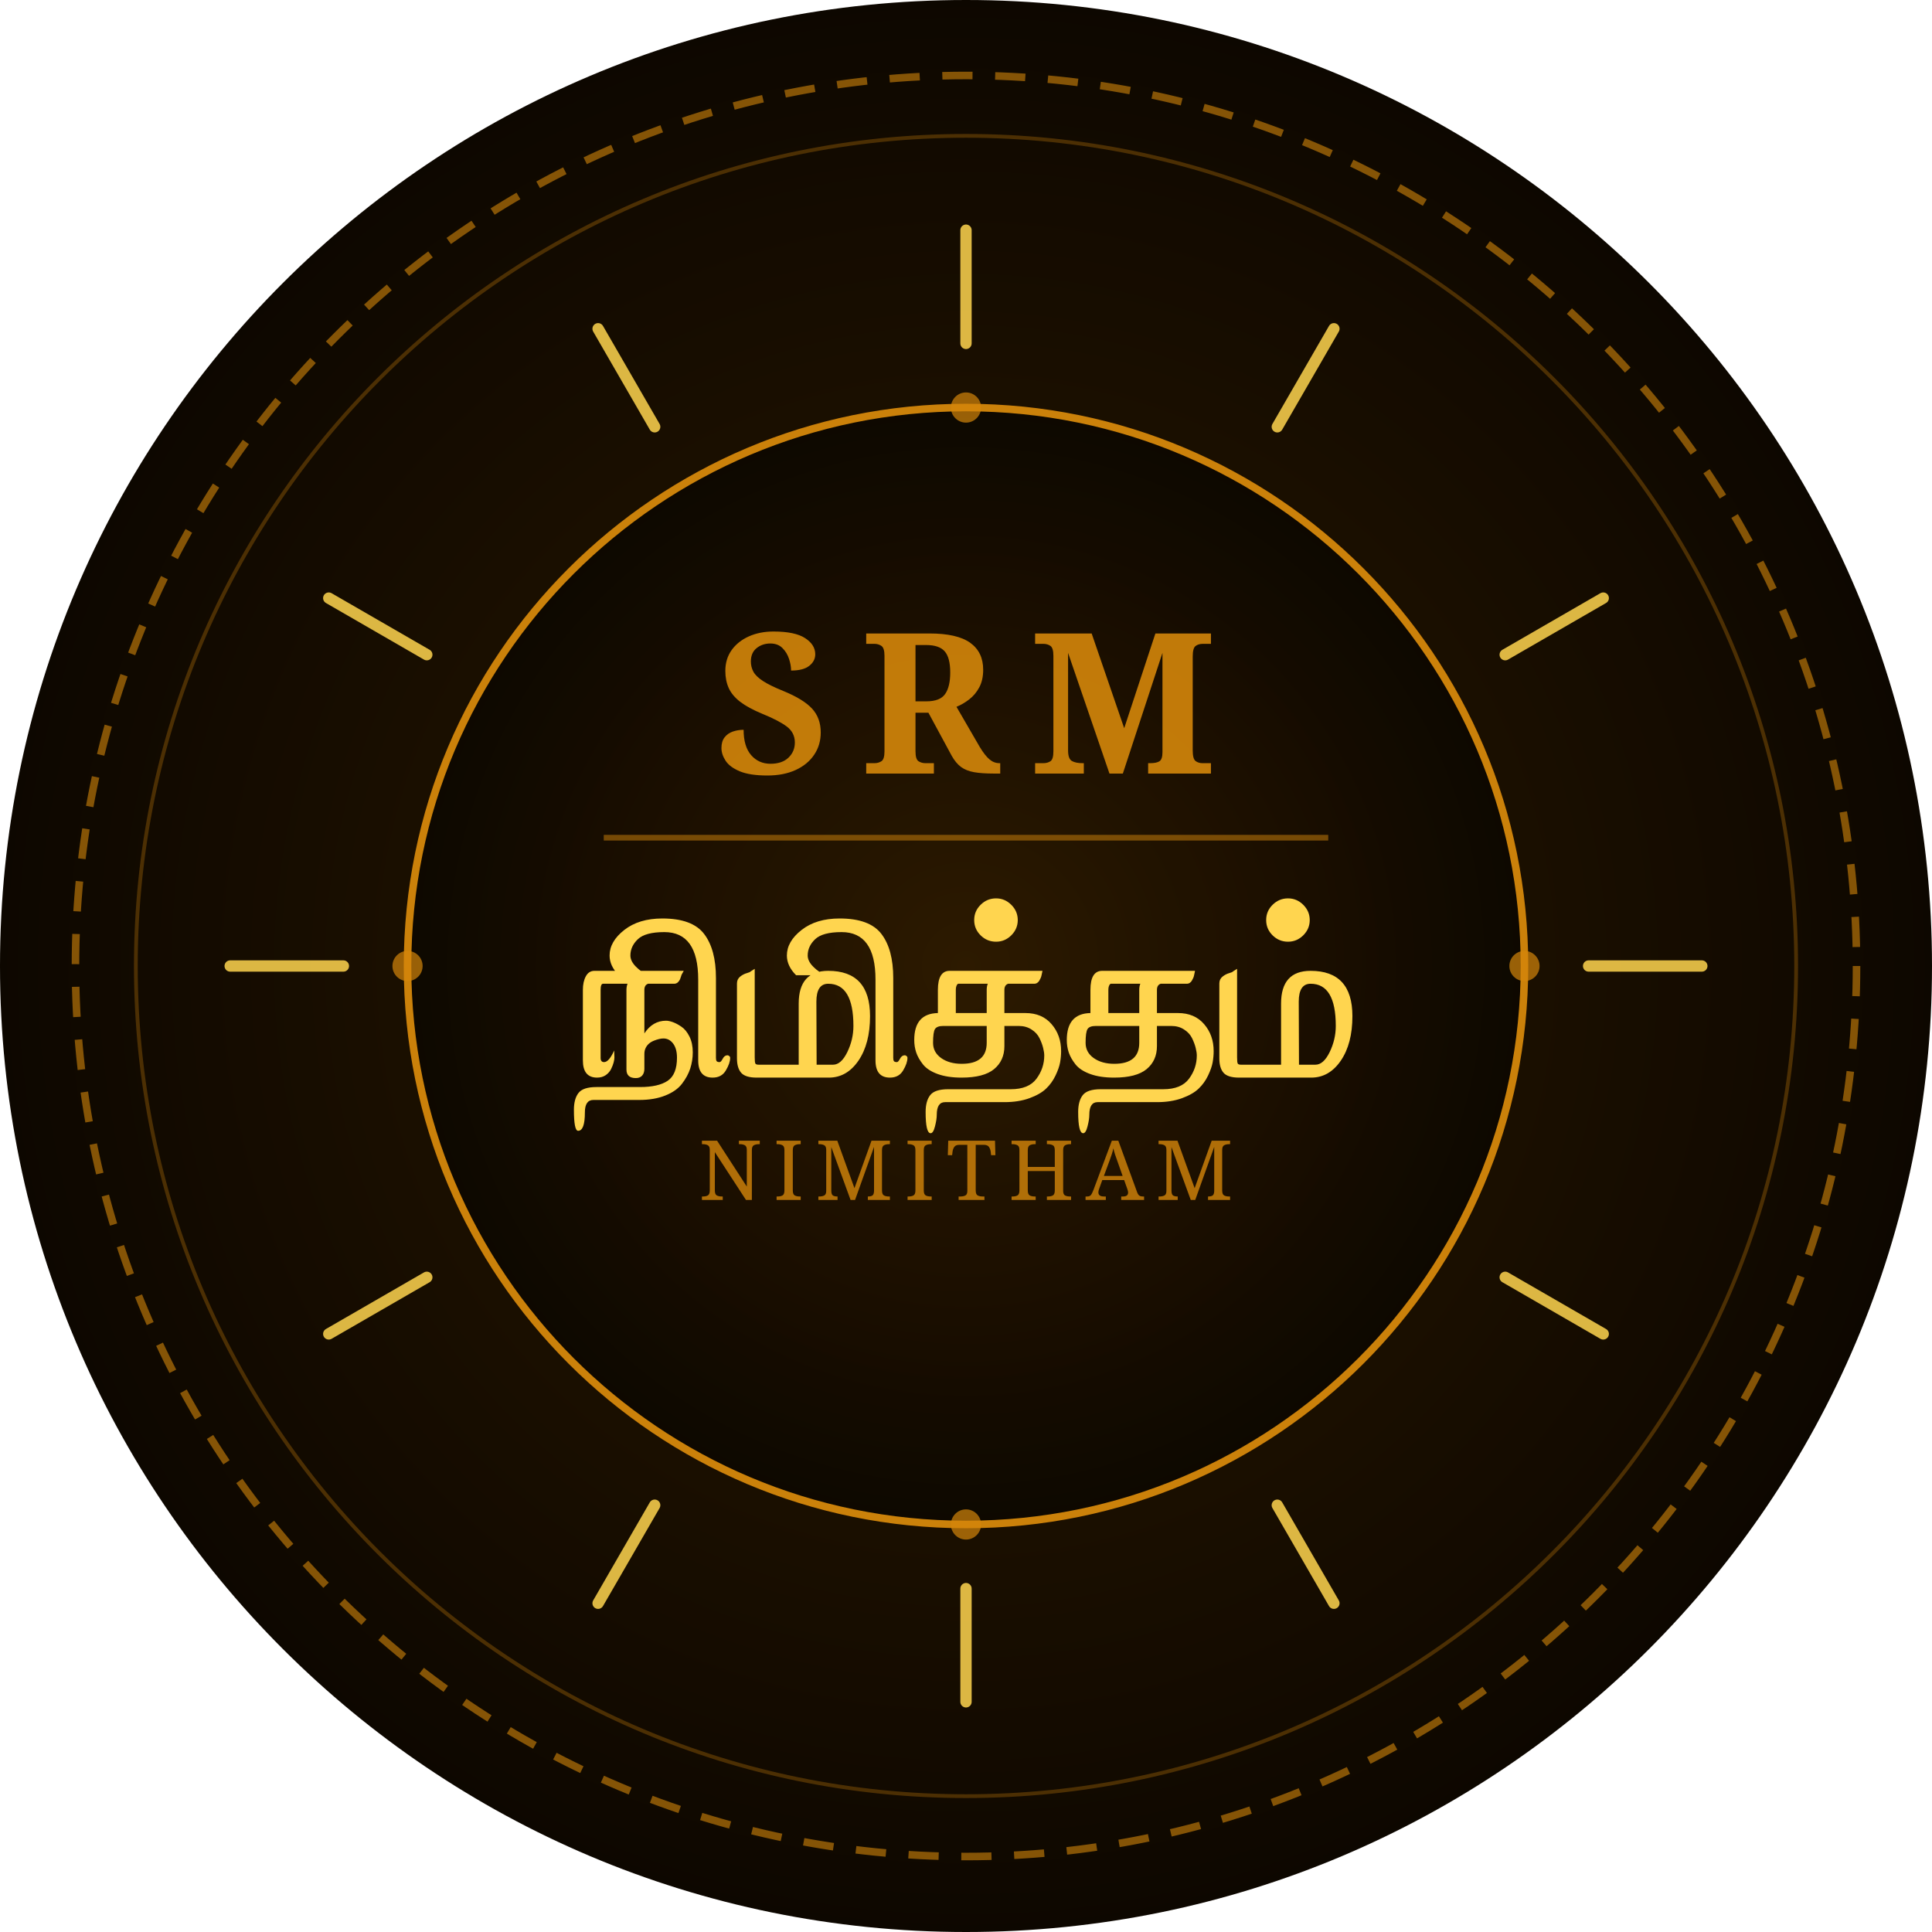
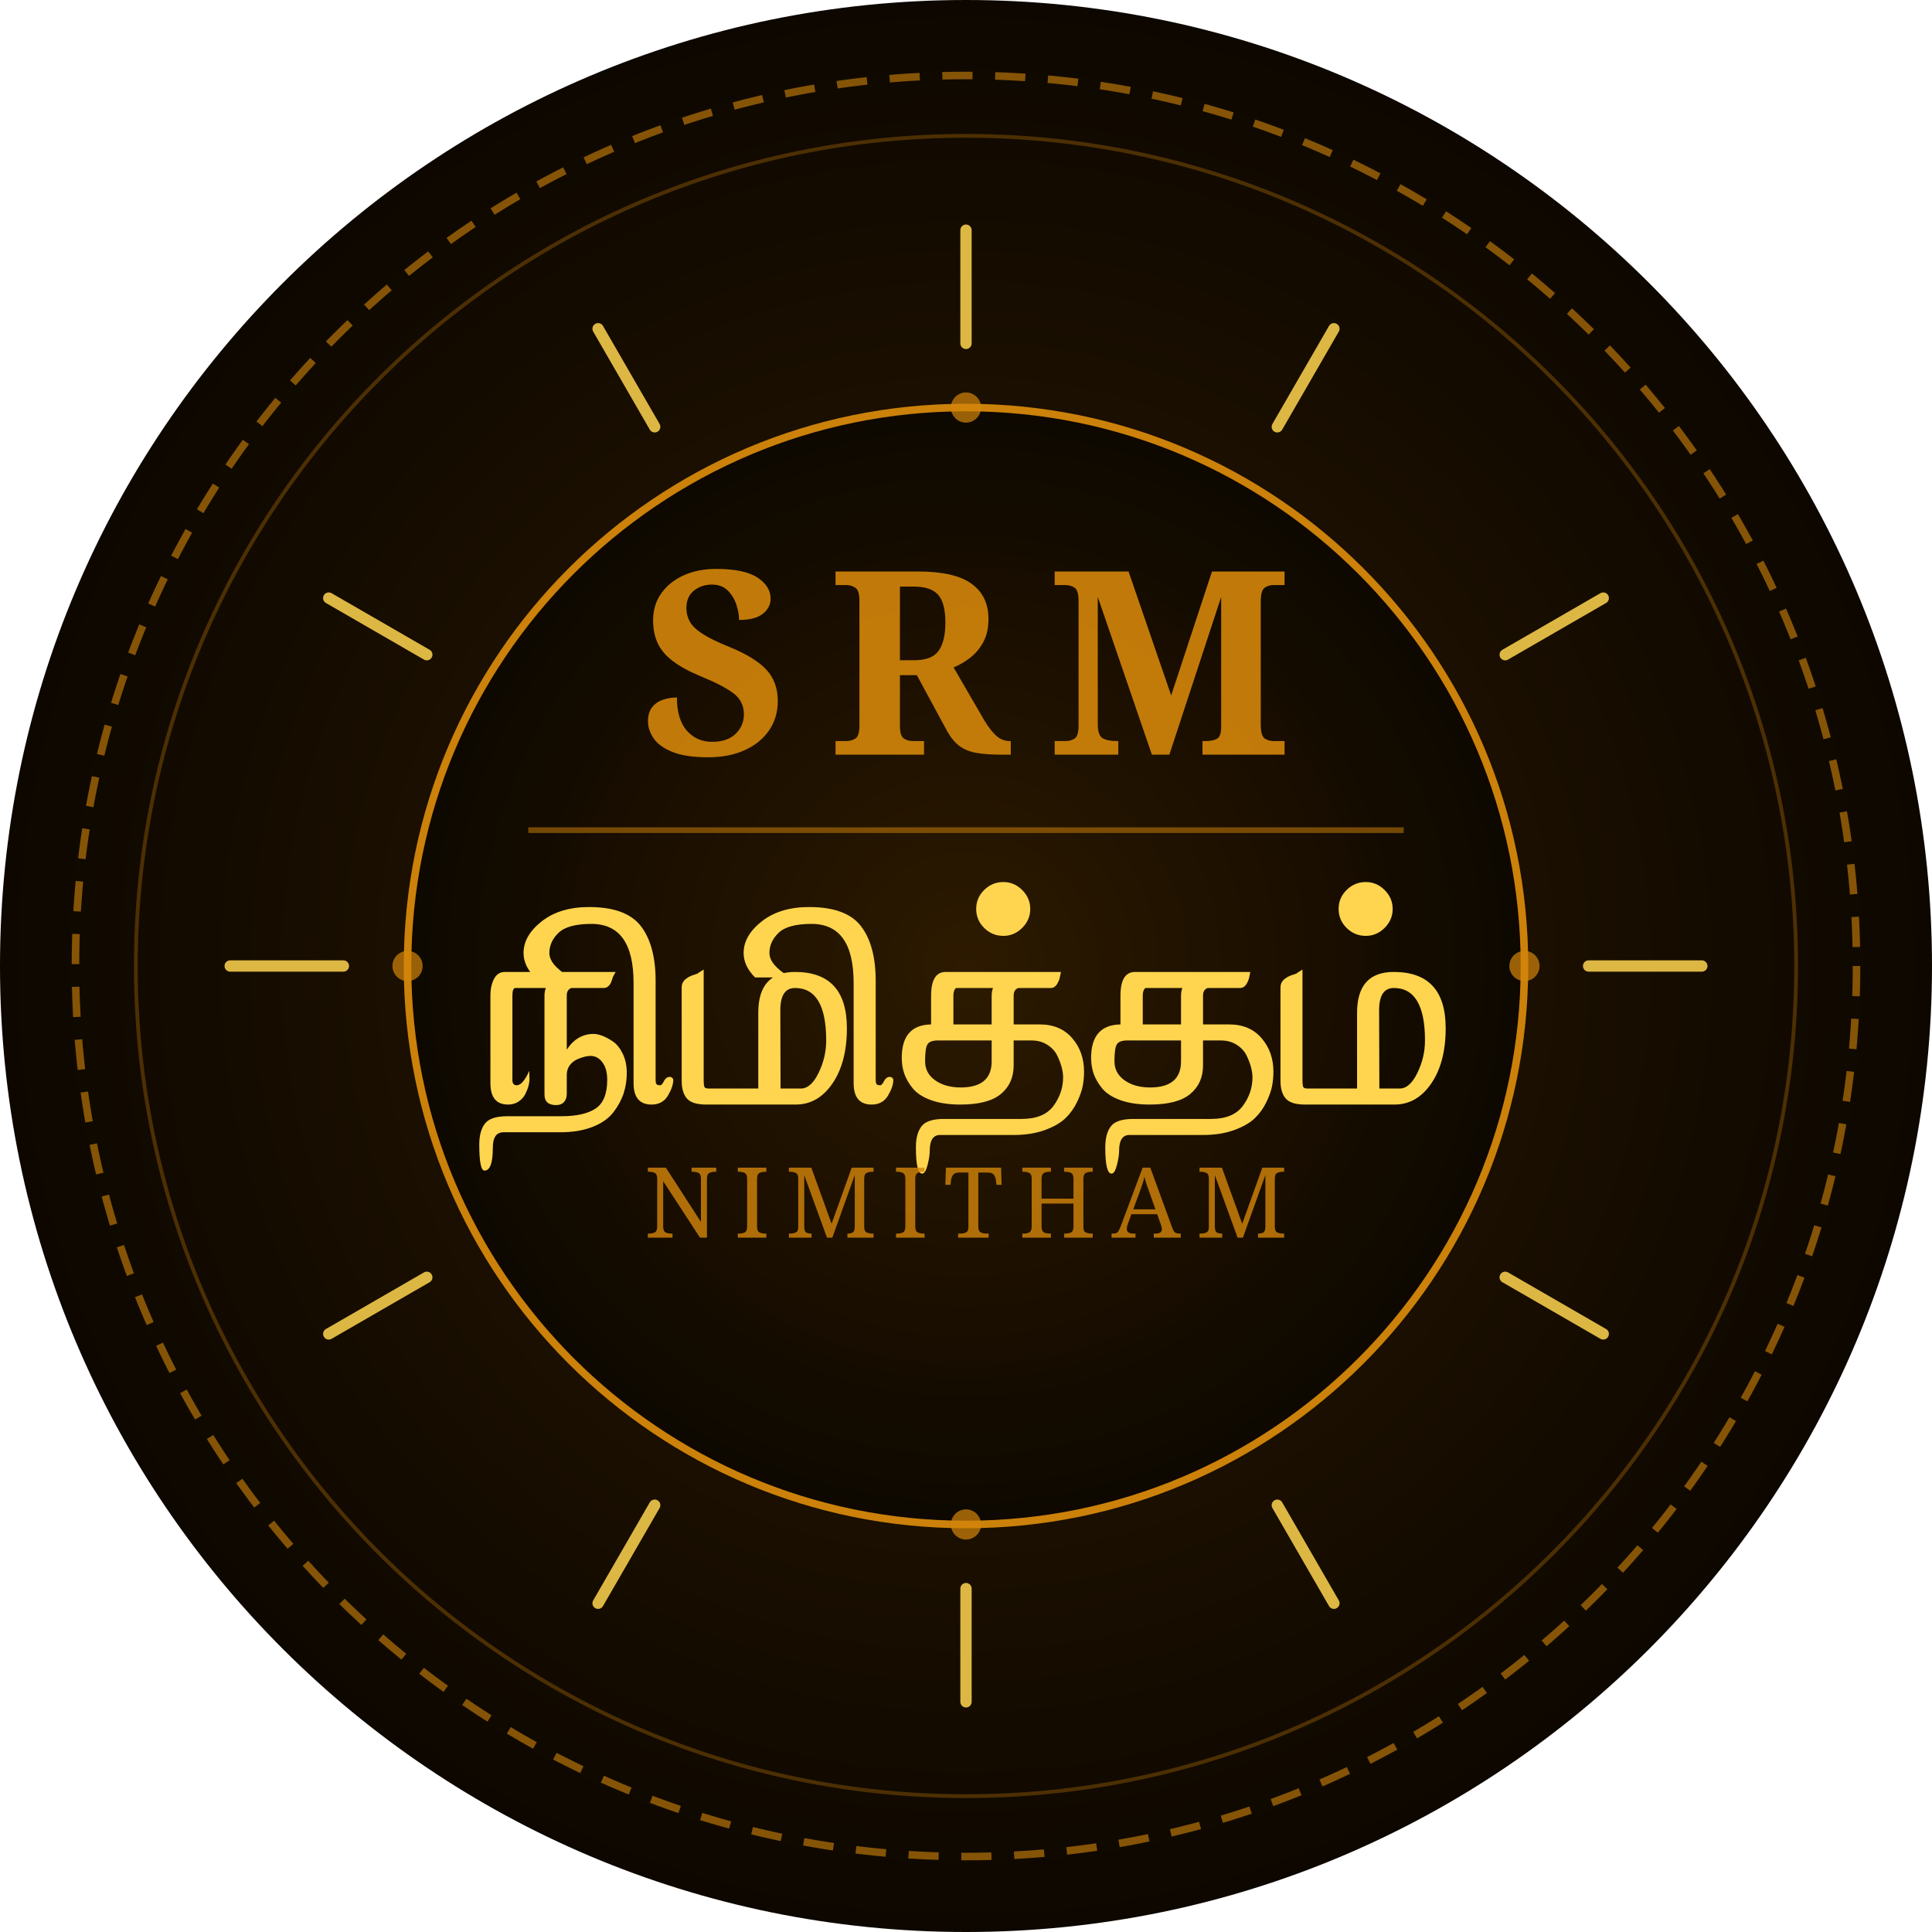
<svg xmlns="http://www.w3.org/2000/svg" viewBox="0 0 512 512">
  <defs>
    <radialGradient id="bgGrad" cx="50%" cy="50%" r="50%">
      <stop offset="0%" style="stop-color:#2D1A00;stop-opacity:1" />
      <stop offset="100%" style="stop-color:#0D0700;stop-opacity:1" />
    </radialGradient>
    <radialGradient id="sunGrad" cx="50%" cy="50%" r="50%">
      <stop offset="0%" style="stop-color:#FFE082;stop-opacity:1" />
      <stop offset="100%" style="stop-color:#D4860A;stop-opacity:1" />
    </radialGradient>
  </defs>
  <circle cx="256" cy="256" r="256" fill="url(#bgGrad)" />
  <circle cx="256" cy="256" r="236" fill="none" stroke="#D4860A" stroke-width="2" stroke-dasharray="8 6" opacity="0.6" />
  <circle cx="256" cy="256" r="220" fill="none" stroke="#D4860A" stroke-width="1" opacity="0.3" />
  <g transform="translate(256,256)">
    <g opacity="0.85">
      <line x1="0" y1="-195" x2="0" y2="-165" stroke="#FFD54F" stroke-width="3" stroke-linecap="round" />
      <line x1="0" y1="-195" x2="0" y2="-165" stroke="#FFD54F" stroke-width="3" stroke-linecap="round" transform="rotate(30)" />
      <line x1="0" y1="-195" x2="0" y2="-165" stroke="#FFD54F" stroke-width="3" stroke-linecap="round" transform="rotate(60)" />
      <line x1="0" y1="-195" x2="0" y2="-165" stroke="#FFD54F" stroke-width="3" stroke-linecap="round" transform="rotate(90)" />
      <line x1="0" y1="-195" x2="0" y2="-165" stroke="#FFD54F" stroke-width="3" stroke-linecap="round" transform="rotate(120)" />
      <line x1="0" y1="-195" x2="0" y2="-165" stroke="#FFD54F" stroke-width="3" stroke-linecap="round" transform="rotate(150)" />
      <line x1="0" y1="-195" x2="0" y2="-165" stroke="#FFD54F" stroke-width="3" stroke-linecap="round" transform="rotate(180)" />
      <line x1="0" y1="-195" x2="0" y2="-165" stroke="#FFD54F" stroke-width="3" stroke-linecap="round" transform="rotate(210)" />
      <line x1="0" y1="-195" x2="0" y2="-165" stroke="#FFD54F" stroke-width="3" stroke-linecap="round" transform="rotate(240)" />
      <line x1="0" y1="-195" x2="0" y2="-165" stroke="#FFD54F" stroke-width="3" stroke-linecap="round" transform="rotate(270)" />
      <line x1="0" y1="-195" x2="0" y2="-165" stroke="#FFD54F" stroke-width="3" stroke-linecap="round" transform="rotate(300)" />
      <line x1="0" y1="-195" x2="0" y2="-165" stroke="#FFD54F" stroke-width="3" stroke-linecap="round" transform="rotate(330)" />
    </g>
  </g>
  <circle cx="256" cy="256" r="148" fill="url(#bgGrad)" stroke="#D4860A" stroke-width="2" opacity="0.95" />
-   <text x="256" y="205" font-family="Georgia, serif" font-size="52" font-weight="bold" fill="#D4860A" text-anchor="middle" letter-spacing="8" opacity="0.9">SRM</text>
-   <line x1="160" y1="222" x2="352" y2="222" stroke="#D4860A" stroke-width="1.5" opacity="0.5" />
-   <text x="256" y="285" font-family="serif" font-size="58" font-weight="bold" fill="#FFD54F" text-anchor="middle">நிமித்தம்</text>
-   <text x="256" y="318" font-family="Georgia, serif" font-size="22" fill="#D4860A" text-anchor="middle" letter-spacing="3" opacity="0.8">NIMITHAM</text>
+   <text x="256" y="200" font-family="Georgia, serif" font-size="68" font-weight="bold" fill="#D4860A" text-anchor="middle" letter-spacing="10" opacity="0.9">SRM</text>
+   <line x1="140" y1="220" x2="372" y2="220" stroke="#D4860A" stroke-width="1.5" opacity="0.5" />
+   <text x="256" y="292" font-family="serif" font-size="72" font-weight="bold" fill="#FFD54F" text-anchor="middle">நிமித்தம்</text>
+   <text x="256" y="328" font-family="Georgia, serif" font-size="26" fill="#D4860A" text-anchor="middle" letter-spacing="4" opacity="0.8">NIMITHAM</text>
  <circle cx="256" cy="108" r="4" fill="#D4860A" opacity="0.7" />
  <circle cx="404" cy="256" r="4" fill="#D4860A" opacity="0.7" />
  <circle cx="256" cy="404" r="4" fill="#D4860A" opacity="0.7" />
  <circle cx="108" cy="256" r="4" fill="#D4860A" opacity="0.7" />
</svg>
